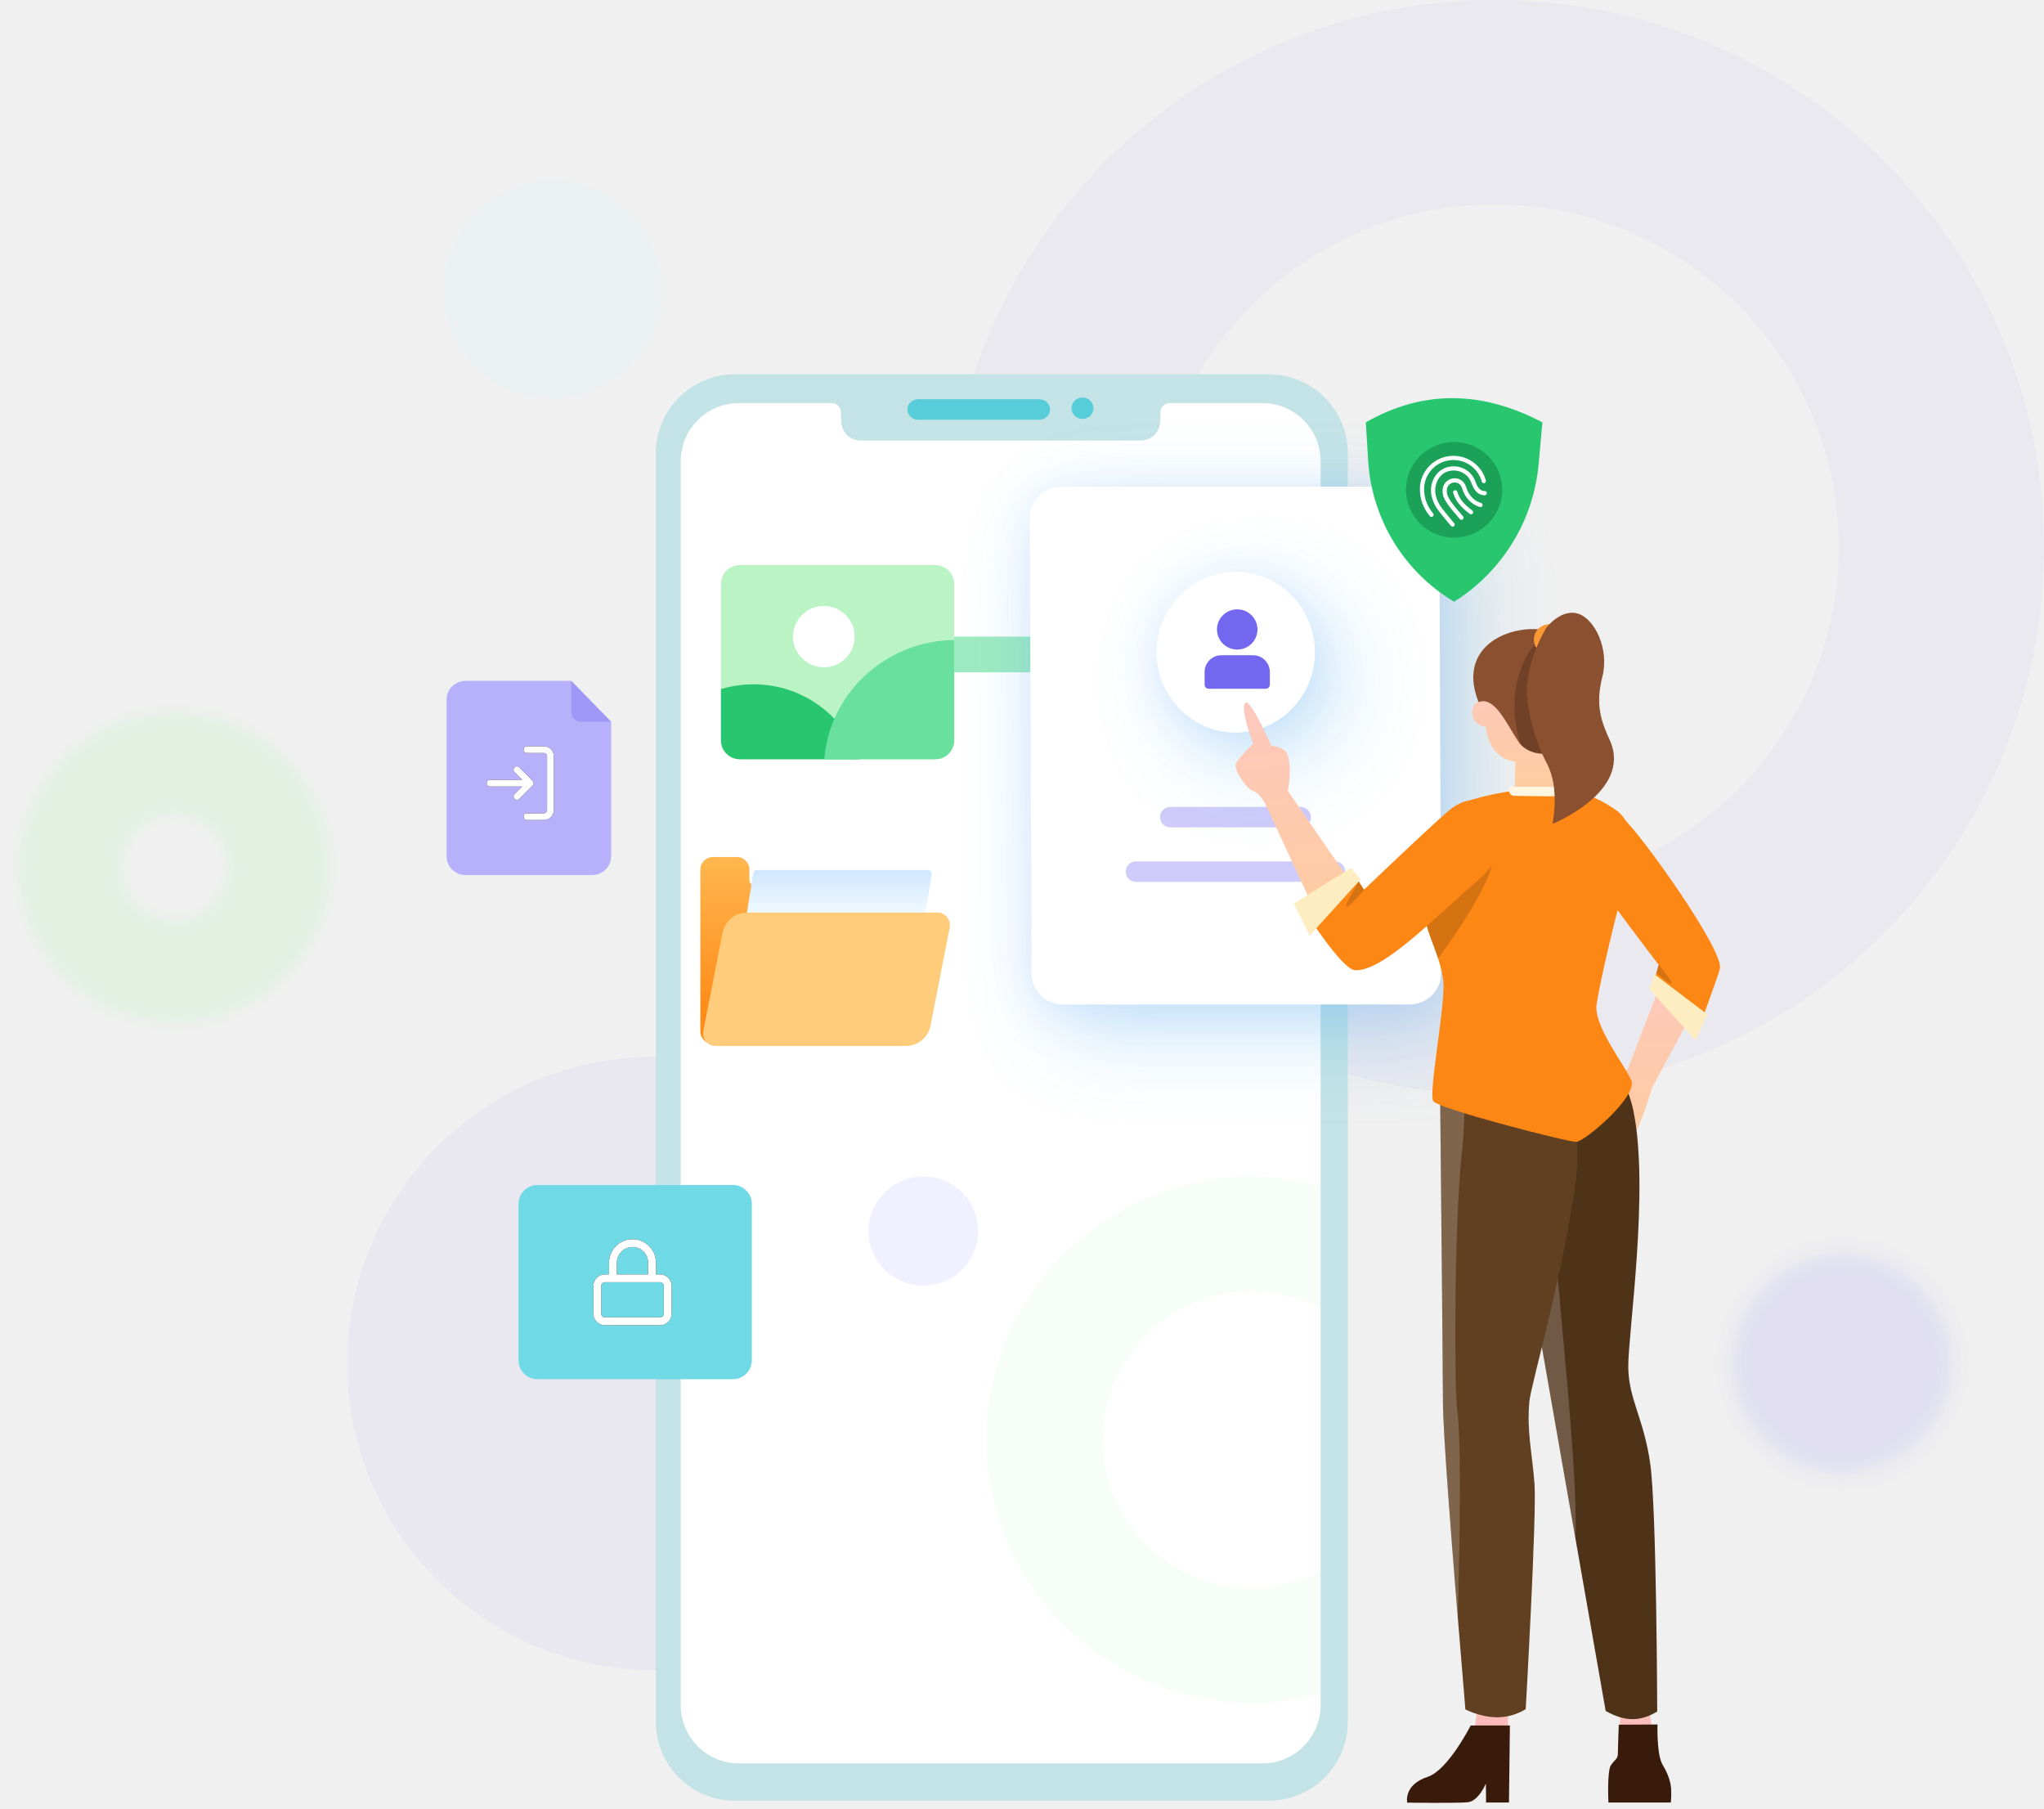
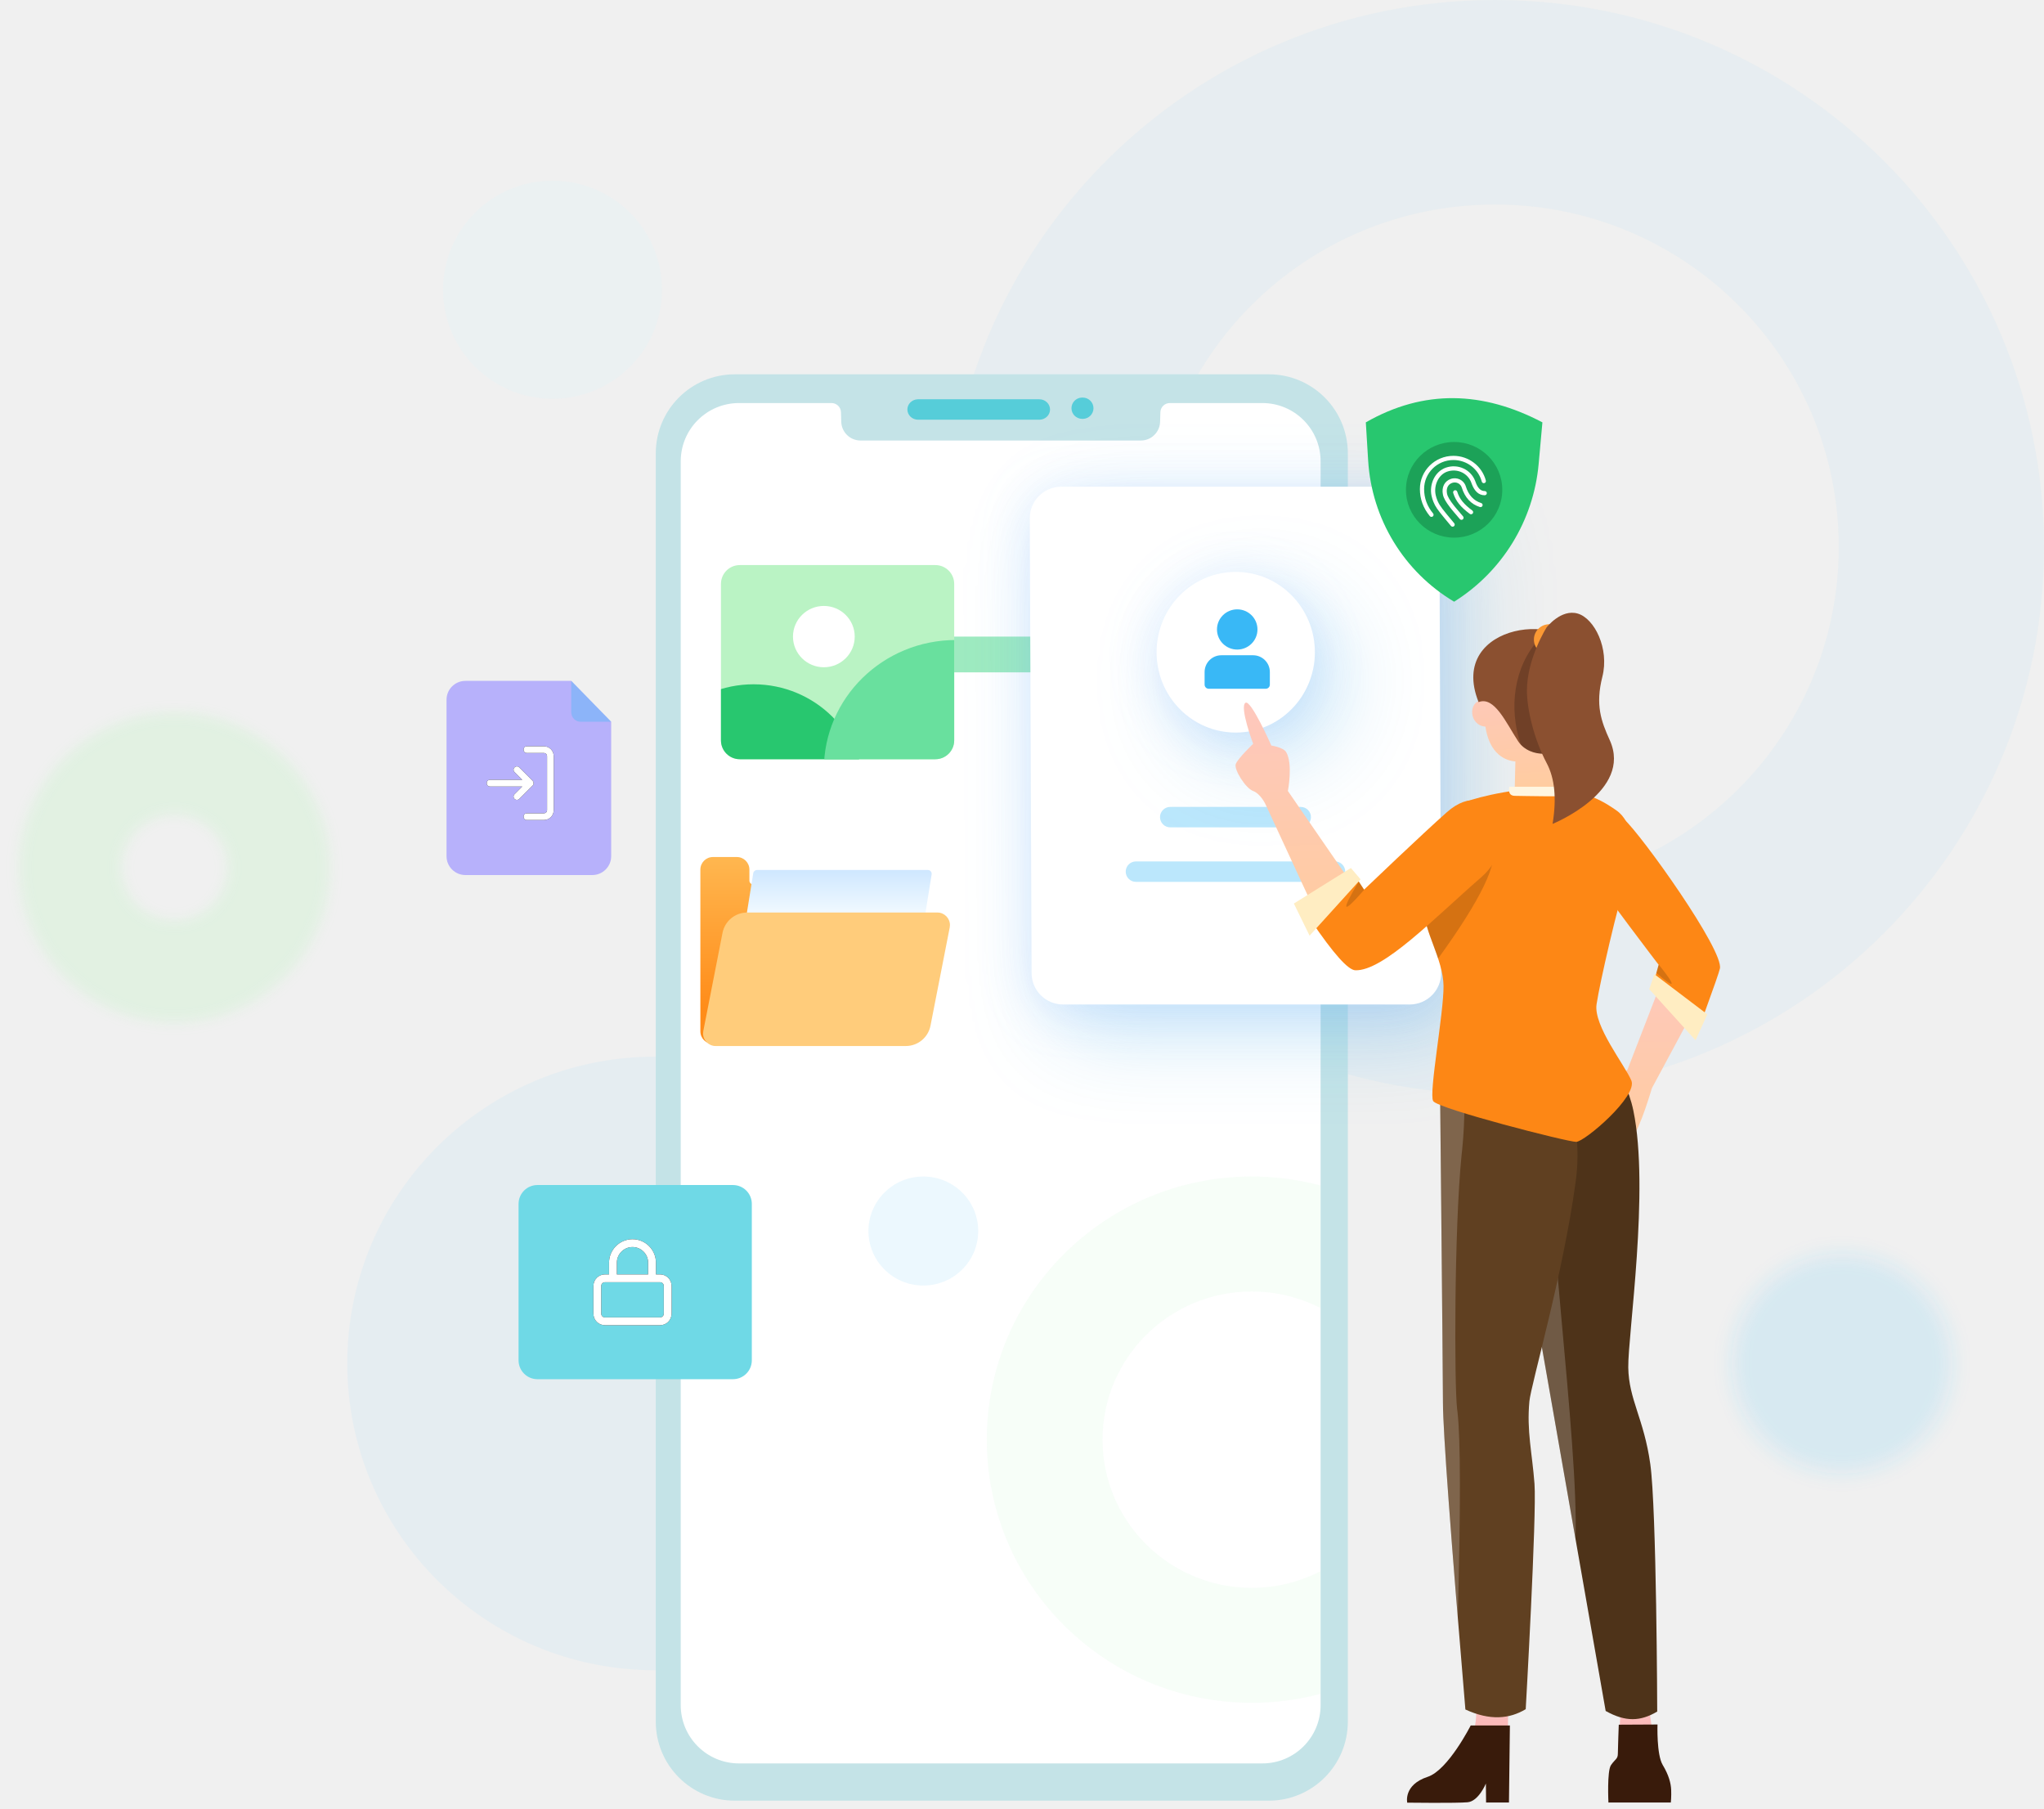
<svg xmlns="http://www.w3.org/2000/svg" xmlns:xlink="http://www.w3.org/1999/xlink" width="650px" height="575px" viewBox="0 0 650 575" version="1.1">
  <defs>
    <filter x="-6.1%" y="-6.1%" width="112.1%" height="112.2%" filterUnits="objectBoundingBox" id="filter-1">
      <feGaussianBlur stdDeviation="2" in="SourceGraphic" />
    </filter>
    <filter x="-12.9%" y="-13.0%" width="125.9%" height="126.0%" filterUnits="objectBoundingBox" id="filter-2">
      <feGaussianBlur stdDeviation="3" in="SourceGraphic" />
    </filter>
    <path d="M18.522,0 L47.957,0 C49.58,-4.62229605e-15 50.908,1.291 50.956,2.913 L51.044,5.956 C51.141,9.274 53.858,11.913 57.176,11.913 L146.307,11.913 C149.625,11.913 152.342,9.274 152.439,5.956 L152.528,2.913 C152.575,1.291 153.903,7.42204646e-16 155.526,0 L184.961,0 C195.191,-1.87911363e-15 203.483,8.293 203.483,18.522 L203.483,413.967 C203.483,424.196 195.191,432.489 184.961,432.489 L18.522,432.489 C8.293,432.489 -5.85268494e-15,424.196 0,413.967 L0,18.522 C2.29997126e-15,8.293 8.293,-1.67360005e-15 18.522,0 Z" id="path-3" />
    <linearGradient x1="50%" y1="81.177%" x2="50%" y2="-34.513%" id="linearGradient-5">
      <stop stop-color="#FF8C19" offset="0%" />
      <stop stop-color="#FFC967" offset="100%" />
    </linearGradient>
    <linearGradient x1="62.11%" y1="31.381%" x2="62.11%" y2="-27.478%" id="linearGradient-6">
      <stop stop-color="#F8FDFF" offset="0%" />
      <stop stop-color="#AAD4FF" offset="100%" />
    </linearGradient>
    <path d="M23.444,4.262 L23.444,21.308 C23.444,23.12 22.058,24.505 20.247,24.505 L14.919,24.505 C14.279,24.505 13.853,24.079 13.853,23.439 C13.853,22.8 14.279,22.374 14.919,22.374 L20.247,22.374 C20.886,22.374 21.312,21.948 21.312,21.308 L21.312,4.262 C21.312,3.622 20.886,3.196 20.247,3.196 L14.919,3.196 C14.279,3.196 13.853,2.77 13.853,2.131 C13.853,1.492 14.279,1.065 14.919,1.065 L20.247,1.065 C22.058,1.065 23.444,2.45 23.444,4.262 Z M16.943,13.211 C17.05,12.998 17.05,12.679 16.943,12.359 C16.837,12.252 16.837,12.146 16.73,12.039 L12.468,7.778 C12.041,7.351 11.402,7.351 10.976,7.778 C10.55,8.204 10.55,8.843 10.976,9.269 L13.427,11.72 L3.197,11.72 C2.557,11.72 2.131,12.146 2.131,12.785 C2.131,13.424 2.557,13.85 3.197,13.85 L13.427,13.85 L10.976,16.301 C10.55,16.727 10.55,17.366 10.976,17.793 C11.189,18.006 11.509,18.112 11.722,18.112 C11.935,18.112 12.255,18.006 12.468,17.793 L16.73,13.531 C16.837,13.424 16.943,13.318 16.943,13.211 Z" id="path-7" />
    <path d="M23.621,12.43 L22.378,12.43 L22.378,8.701 C22.378,4.599 19.021,1.243 14.919,1.243 C10.816,1.243 7.459,4.599 7.459,8.701 L7.459,12.43 L6.216,12.43 C4.103,12.43 2.486,14.046 2.486,16.159 L2.486,24.86 C2.486,26.973 4.103,28.589 6.216,28.589 L23.621,28.589 C25.735,28.589 27.351,26.973 27.351,24.86 L27.351,16.159 C27.351,14.046 25.735,12.43 23.621,12.43 Z M9.946,8.701 C9.946,5.966 12.184,3.729 14.919,3.729 C17.654,3.729 19.892,5.966 19.892,8.701 L19.892,12.43 L9.946,12.43 L9.946,8.701 Z M24.864,24.86 C24.864,25.606 24.367,26.103 23.621,26.103 L6.216,26.103 C5.47,26.103 4.973,25.606 4.973,24.86 L4.973,16.159 C4.973,15.413 5.47,14.916 6.216,14.916 L23.621,14.916 C24.367,14.916 24.864,15.413 24.864,16.159 L24.864,24.86 Z" id="path-9" />
    <path d="M6,0 L68.175,0 C71.489,8.22077476e-15 74.175,2.686 74.175,6 L74.175,55.729 C74.175,59.043 71.489,61.729 68.175,61.729 L6,61.729 C2.686,61.729 4.82055882e-15,59.043 0,55.729 L0,6 C-4.05812251e-16,2.686 2.686,6.08718376e-16 6,0 Z" id="path-11" />
    <path d="M10.04,1.23119728e-13 L120.283,1.23119728e-13 C125.79,1.22108049e-13 130.261,4.453 130.282,9.96 L130.857,154.572 C130.879,160.095 126.42,164.59 120.897,164.612 C120.884,164.612 120.871,164.612 120.858,164.612 L10.615,164.612 C5.107,164.612 0.637,160.159 0.615,154.652 L0.04,10.04 C0.018,4.517 4.477,0.022 10,7.90395561e-05 C10.013,2.63465709e-05 10.027,1.21345806e-13 10.04,1.23119728e-13 Z" id="path-13" />
    <filter x="-29.4%" y="-22.8%" width="171.0%" height="156.5%" filterUnits="objectBoundingBox" id="filter-14">
      <feOffset dx="8" dy="9" in="SourceAlpha" result="shadowOffsetOuter1" />
      <feGaussianBlur stdDeviation="14" in="shadowOffsetOuter1" result="shadowBlurOuter1" />
      <feColorMatrix values="0 0 0 0 0.076   0 0 0 0 0.583   0 0 0 0 0.879  0 0 0 0.229 0" type="matrix" in="shadowBlurOuter1" result="shadowMatrixOuter1" />
      <feOffset dx="0" dy="2" in="SourceAlpha" result="shadowOffsetOuter2" />
      <feGaussianBlur stdDeviation="7.5" in="shadowOffsetOuter2" result="shadowBlurOuter2" />
      <feColorMatrix values="0 0 0 0 0.504   0 0 0 0 0.7   0 0 0 0 1  0 0 0 0.234 0" type="matrix" in="shadowBlurOuter2" result="shadowMatrixOuter2" />
      <feMerge>
        <feMergeNode in="shadowMatrixOuter1" />
        <feMergeNode in="shadowMatrixOuter2" />
      </feMerge>
    </filter>
    <ellipse id="path-15" cx="25.17" cy="25.545" rx="25.17" ry="25.545" />
    <filter x="-76.5%" y="-73.4%" width="284.7%" height="282.0%" filterUnits="objectBoundingBox" id="filter-16">
      <feOffset dx="8" dy="9" in="SourceAlpha" result="shadowOffsetOuter1" />
      <feGaussianBlur stdDeviation="14" in="shadowOffsetOuter1" result="shadowBlurOuter1" />
      <feColorMatrix values="0 0 0 0 0.076   0 0 0 0 0.583   0 0 0 0 0.879  0 0 0 0.229 0" type="matrix" in="shadowBlurOuter1" result="shadowMatrixOuter1" />
      <feOffset dx="0" dy="2" in="SourceAlpha" result="shadowOffsetOuter2" />
      <feGaussianBlur stdDeviation="7.5" in="shadowOffsetOuter2" result="shadowBlurOuter2" />
      <feColorMatrix values="0 0 0 0 0.504   0 0 0 0 0.7   0 0 0 0 1  0 0 0 0.234 0" type="matrix" in="shadowBlurOuter2" result="shadowMatrixOuter2" />
      <feMerge>
        <feMergeNode in="shadowMatrixOuter1" />
        <feMergeNode in="shadowMatrixOuter2" />
      </feMerge>
    </filter>
    <linearGradient x1="47.254%" y1="-28.186%" x2="50%" y2="91.05%" id="linearGradient-17">
      <stop stop-color="#FDC6C6" offset="0%" />
      <stop stop-color="#FFCCA1" offset="100%" />
    </linearGradient>
    <linearGradient x1="45.754%" y1="-28.186%" x2="50%" y2="91.05%" id="linearGradient-18">
      <stop stop-color="#FDC6C6" offset="0%" />
      <stop stop-color="#FAB2B2" offset="100%" />
    </linearGradient>
    <linearGradient x1="44.57%" y1="-28.186%" x2="50%" y2="91.05%" id="linearGradient-19">
      <stop stop-color="#FDC6C6" offset="0%" />
      <stop stop-color="#FAB2B2" offset="100%" />
    </linearGradient>
    <linearGradient x1="44.089%" y1="-28.186%" x2="50%" y2="91.05%" id="linearGradient-20">
      <stop stop-color="#FDC6C6" offset="0%" />
      <stop stop-color="#FFCCA1" offset="100%" />
    </linearGradient>
    <linearGradient x1="47.844%" y1="-28.186%" x2="50%" y2="91.05%" id="linearGradient-21">
      <stop stop-color="#FDC6C6" offset="0%" />
      <stop stop-color="#FFCCA1" offset="100%" />
    </linearGradient>
  </defs>
  <g id="📝-Pages-New" stroke="none" stroke-width="1" fill="none" fill-rule="evenodd">
    <g id="Forgot-Password" transform="translate(-150, -252)">
      <g id="Illustration" transform="translate(156, 252)">
        <g id="Shape">
-           <path d="M469.402,0 C565.83,0 644,77.871 644,173.93 C644,269.988 565.83,347.859 469.402,347.859 C372.974,347.859 294.804,269.988 294.804,173.93 C294.804,77.871 372.974,0 469.402,0 Z M469.402,65.02 C409.022,65.02 360.074,113.781 360.074,173.93 C360.074,234.078 409.022,282.839 469.402,282.839 C529.782,282.839 578.73,234.078 578.73,173.93 C578.73,113.781 529.782,65.02 469.402,65.02 Z" id="Oval" fill="#7367F0" fill-rule="nonzero" opacity="0.053" />
+           <path d="M469.402,0 C565.83,0 644,77.871 644,173.93 C644,269.988 565.83,347.859 469.402,347.859 C372.974,347.859 294.804,269.988 294.804,173.93 C294.804,77.871 372.974,0 469.402,0 Z M469.402,65.02 C409.022,65.02 360.074,113.781 360.074,173.93 C360.074,234.078 409.022,282.839 469.402,282.839 C529.782,282.839 578.73,234.078 578.73,173.93 C578.73,113.781 529.782,65.02 469.402,65.02 Z" id="Oval" fill="#39b8f6" fill-rule="nonzero" opacity="0.053" />
          <path d="M49.497,226.488 C76.833,226.488 98.993,248.563 98.993,275.795 C98.993,303.026 76.833,325.102 49.497,325.102 C22.16,325.102 0,303.026 0,275.795 C0,248.563 22.16,226.488 49.497,226.488 Z M49.497,258.998 C40.184,258.998 32.635,266.518 32.635,275.795 C32.635,285.072 40.184,292.592 49.497,292.592 C58.809,292.592 66.358,285.072 66.358,275.795 C66.358,266.518 58.809,258.998 49.497,258.998 Z" id="Oval" fill="#8BF78F" fill-rule="nonzero" opacity="0.141" filter="url(#filter-1)" />
-           <ellipse id="Oval" fill-opacity="0.061" fill="#7367F0" cx="202.338" cy="433.469" rx="97.905" ry="97.531" />
+           <ellipse id="Oval" fill-opacity="0.061" fill="#39b8f6" cx="202.338" cy="433.469" rx="97.905" ry="97.531" />
          <ellipse id="Oval" fill="#CEF5FF" opacity="0.141" cx="169.703" cy="92.112" rx="34.811" ry="34.678" />
-           <ellipse id="Oval" fill-opacity="0.136" fill="#7367F0" filter="url(#filter-2)" cx="579.818" cy="433.469" rx="34.811" ry="34.678" />
+           <ellipse id="Oval" fill-opacity="0.136" fill="#39b8f6" filter="url(#filter-2)" cx="579.818" cy="433.469" rx="34.811" ry="34.678" />
        </g>
        <g id="File-Organizer" transform="translate(136, 119)">
          <g id="Phone3" transform="translate(66.53949, 0)">
            <path d="M25.137,0 L194.942,0 C208.825,-2.55022564e-15 220.079,11.254 220.079,25.137 L220.079,428.336 C220.079,442.218 208.825,453.473 194.942,453.473 L25.137,453.473 C11.254,453.473 -4.35134254e-14,442.218 -3.10027211e-14,428.336 L-3.10027211e-14,25.137 C-3.62555852e-14,11.254 11.254,2.55022564e-15 25.137,0 Z" id="Rectangle" fill="#C4E3E7" />
            <g id="Group-48" transform="translate(7.937288, 9.138123)">
              <mask id="mask-4" fill="white">
                <use xlink:href="#path-3" />
              </mask>
              <use id="Rectangle" fill="#FFFFFF" xlink:href="#path-3" />
-               <ellipse id="Oval" fill="#7367F0" opacity="0.099" mask="url(#mask-4)" cx="77.146" cy="263.229" rx="17.453" ry="17.328" />
+               <ellipse id="Oval" fill="#39b8f6" opacity="0.099" mask="url(#mask-4)" cx="77.146" cy="263.229" rx="17.453" ry="17.328" />
              <path d="M181.591,245.902 C228.13,245.902 265.856,283.358 265.856,329.562 C265.856,375.765 228.13,413.221 181.591,413.221 C135.053,413.221 97.326,375.765 97.326,329.562 C97.326,283.358 135.053,245.902 181.591,245.902 Z M181.591,282.452 C155.385,282.452 134.141,303.544 134.141,329.562 C134.141,355.579 155.385,376.671 181.591,376.671 C207.797,376.671 229.041,355.579 229.041,329.562 C229.041,303.544 207.797,282.452 181.591,282.452 Z" id="Oval" fill="#C8F5D0" opacity="0.141" mask="url(#mask-4)" />
              <path d="M30.473,74.251 L174.542,74.251 C177.682,74.251 180.228,76.796 180.228,79.936 C180.228,83.076 177.682,85.622 174.542,85.622 L30.473,85.622 C27.333,85.622 24.787,83.076 24.787,79.936 C24.787,76.796 27.333,74.251 30.473,74.251 Z" id="Rectangle" fill-opacity="0.642" fill="#68DE9E" mask="url(#mask-4)" />
            </g>
            <path d="M121.969,7.939 C123.851,7.939 125.378,9.393 125.378,11.188 C125.378,12.942 123.919,14.372 122.094,14.435 L121.969,14.437 L83.424,14.437 C81.541,14.437 80.015,12.982 80.015,11.188 C80.015,9.433 81.474,8.004 83.299,7.941 L83.424,7.939 L121.969,7.939 Z" id="Path" fill="#56CDD9" fill-rule="nonzero" />
            <path d="M135.783,7.397 C137.665,7.397 139.192,8.913 139.192,10.782 C139.192,12.609 137.732,14.098 135.908,14.164 L135.783,14.166 L135.604,14.166 C133.721,14.166 132.195,12.651 132.195,10.782 C132.195,8.954 133.654,7.465 135.479,7.4 L135.604,7.397 L135.783,7.397 Z" id="Path" fill="#56CDD9" fill-rule="nonzero" />
          </g>
          <g id="Group-37" transform="translate(80.72003, 152.6991)">
            <path d="M4,0.764 L11.594,0.764 C13.803,0.764 15.594,2.555 15.594,4.764 L15.594,8.266 C15.594,8.94 16.14,9.486 16.813,9.486 L66.823,9.486 C69.032,9.486 70.823,11.277 70.823,13.486 L70.823,56.184 C70.823,58.393 69.032,60.184 66.823,60.184 L4,60.184 C1.791,60.184 2.705415e-16,58.393 0,56.184 L0,4.764 C-2.705415e-16,2.555 1.791,0.764 4,0.764 Z" id="Rectangle" fill="url(#linearGradient-5)" />
            <path d="M18.019,4.891 L72.341,4.891 C73.015,4.891 73.561,5.436 73.561,6.11 C73.561,6.175 73.555,6.239 73.545,6.303 L65.385,57.095 C65.29,57.686 64.78,58.121 64.181,58.121 L9.859,58.121 C9.186,58.121 8.64,57.575 8.64,56.902 C8.64,56.837 8.645,56.772 8.655,56.708 L16.816,5.916 C16.911,5.325 17.421,4.891 18.019,4.891 Z" id="Rectangle" fill="url(#linearGradient-6)" />
            <path d="M79.292,23.178 L73.179,54.392 C72.444,58.146 69.154,60.854 65.328,60.854 L4.859,60.854 C2.65,60.854 0.859,59.064 0.859,56.854 C0.859,56.596 0.884,56.339 0.934,56.086 L7.047,24.871 C7.782,21.117 11.072,18.409 14.898,18.409 L75.367,18.409 C77.576,18.409 79.367,20.2 79.367,22.409 C79.367,22.667 79.342,22.924 79.292,23.178 Z" id="Rectangle" fill="#FFCC7B" />
          </g>
          <g id="Group-28" transform="translate(0, 97.46753)">
            <path d="M6,0 L39.667,0 L39.667,0 L52.359,12.996 L52.359,55.729 C52.359,59.043 49.673,61.729 46.359,61.729 L6,61.729 C2.686,61.729 1.29399067e-15,59.043 0,55.729 L0,6 C-1.29399067e-15,2.686 2.686,6.08718376e-16 6,0 Z" id="Rectangle" fill="#B7B1FB" />
            <g id="Icon" transform="translate(10.65617, 19.72873)">
              <mask id="mask-8" fill="white">
                <use xlink:href="#path-7" />
              </mask>
              <use id="Mask" fill="#000000" fill-rule="nonzero" xlink:href="#path-7" />
              <g id="Group" mask="url(#mask-8)" fill="#FFFFFF">
                <g id="Icon-Color">
                  <rect id="🎨-Icon-Color" x="0" y="0" width="25.575" height="25.57" />
                </g>
              </g>
            </g>
-             <path d="M52.359,12.996 L42.667,12.996 C41.01,12.996 39.667,11.653 39.667,9.996 L39.667,0 L39.667,0 L52.359,12.996 Z" id="Path" fill="#7367F0" fill-rule="nonzero" opacity="0.34" />
+             <path d="M52.359,12.996 L42.667,12.996 C41.01,12.996 39.667,11.653 39.667,9.996 L39.667,0 L39.667,0 L52.359,12.996 Z" id="Path" fill="#39b8f6" fill-rule="nonzero" opacity="0.34" />
          </g>
          <g id="Group" transform="translate(22.90704, 257.7475)">
            <path d="M6,0 L68.175,0 C71.489,7.33259634e-15 74.175,2.686 74.175,6 L74.175,55.729 C74.175,59.043 71.489,61.729 68.175,61.729 L6,61.729 C2.686,61.729 4.82055882e-15,59.043 0,55.729 L0,6 C-4.05812251e-16,2.686 2.686,-2.79460044e-16 6,0 Z" id="Rectangle" fill="#6FD9E6" />
            <g transform="translate(21.31234, 15.98131)" id="Icon">
              <mask id="mask-10" fill="white">
                <use xlink:href="#path-9" />
              </mask>
              <use id="Mask" fill="#000000" fill-rule="nonzero" xlink:href="#path-9" />
              <g id="Group" mask="url(#mask-10)" fill="#FFFFFF">
                <g id="Icon-Color">
                  <rect id="🎨-Icon-Color" x="0" y="0" width="29.837" height="29.832" />
                </g>
              </g>
            </g>
          </g>
          <g id="Group-34" transform="translate(87.2649, 60.64646)">
            <mask id="mask-12" fill="white">
              <use xlink:href="#path-11" />
            </mask>
            <use id="Rectangle" fill="#BAF3C4" fill-rule="nonzero" xlink:href="#path-11" />
            <ellipse id="Oval" fill="#FFFFFF" mask="url(#mask-12)" cx="32.724" cy="22.742" rx="9.817" ry="9.747" />
            <ellipse id="Oval" fill="#28C76F" mask="url(#mask-12)" cx="10.363" cy="73.101" rx="35.451" ry="35.197" />
            <ellipse id="Oval" fill="#69E09E" mask="url(#mask-12)" cx="74.721" cy="64.978" rx="41.996" ry="41.153" />
          </g>
          <g id="Group-23" transform="translate(185.4379, 35.7381)">
            <g id="Rectangle">
              <use fill="black" fill-opacity="1" filter="url(#filter-14)" xlink:href="#path-13" />
              <use fill="#FFFFFF" fill-rule="evenodd" xlink:href="#path-13" />
            </g>
-             <path d="M44.7,101.799 L86.198,101.799 C87.992,101.799 89.447,103.254 89.447,105.048 C89.447,106.843 87.992,108.297 86.198,108.297 L44.7,108.297 C42.905,108.297 41.451,106.843 41.451,105.048 C41.451,103.254 42.905,101.799 44.7,101.799 Z" id="Rectangle" fill="#7367F0" fill-rule="nonzero" opacity="0.34" />
-             <path d="M33.792,119.127 L97.106,119.127 C98.9,119.127 100.355,120.582 100.355,122.376 C100.355,124.17 98.9,125.625 97.106,125.625 L33.792,125.625 C31.997,125.625 30.543,124.17 30.543,122.376 C30.543,120.582 31.997,119.127 33.792,119.127 Z" id="Rectangle" fill="#7367F0" fill-rule="nonzero" opacity="0.34" />
+             <path d="M44.7,101.799 L86.198,101.799 C87.992,101.799 89.447,103.254 89.447,105.048 C89.447,106.843 87.992,108.297 86.198,108.297 L44.7,108.297 C42.905,108.297 41.451,106.843 41.451,105.048 C41.451,103.254 42.905,101.799 44.7,101.799 Z" id="Rectangle" fill="#39b8f6" fill-rule="nonzero" opacity="0.34" />
+             <path d="M33.792,119.127 L97.106,119.127 C98.9,119.127 100.355,120.582 100.355,122.376 C100.355,124.17 98.9,125.625 97.106,125.625 L33.792,125.625 C31.997,125.625 30.543,124.17 30.543,122.376 C30.543,120.582 31.997,119.127 33.792,119.127 Z" id="Rectangle" fill="#39b8f6" fill-rule="nonzero" opacity="0.34" />
            <g id="Icon8" transform="translate(40.36002, 27.07431)">
              <g id="Oval">
                <use fill="black" fill-opacity="1" filter="url(#filter-16)" xlink:href="#path-15" />
                <use fill="#FFFFFF" fill-rule="evenodd" xlink:href="#path-15" />
              </g>
-               <g id="Group-70" transform="translate(15.27136, 11.9127)" fill="#7367F0">
+               <g id="Group-70" transform="translate(15.27136, 11.9127)" fill="#39b8f6">
                <path d="M15.42,14.595 C18.362,14.595 20.747,16.98 20.747,19.922 L20.747,23.937 C20.747,24.662 20.16,25.249 19.436,25.249 L1.312,25.249 C0.587,25.249 4.12501135e-12,24.662 4.12470058e-12,23.937 L4.12470058e-12,19.922 C4.12434028e-12,16.98 2.385,14.595 5.327,14.595 L15.42,14.595 Z M10.374,9.84101689e-13 C13.93,9.84101689e-13 16.812,2.862 16.812,6.393 C16.812,9.923 13.93,12.785 10.374,12.785 C6.818,12.785 3.935,9.923 3.935,6.393 C3.935,2.862 6.818,9.84101689e-13 10.374,9.84101689e-13 Z" id="Combined-Shape" />
              </g>
            </g>
          </g>
          <g id="Wom3.5" transform="translate(250.8866, 75.80808)">
            <g id="RArm" transform="translate(108.67, 62.11956)">
              <path d="M16.18,83.5 C16.18,83.5 4.596,96.075 5.402,97.208 C6.208,98.348 12.211,95.304 12.211,95.304 C12.211,95.304 5.18,108.257 6.805,109.143 C8.428,110.03 16.389,107.671 18.731,104.956 C21.072,102.242 24.232,88.977 24.232,88.977 L41.036,53.598 L27.366,49.653 L16.18,83.5 Z" id="Path" fill="url(#linearGradient-17)" transform="translate(23.19889, 79.49308) rotate(2.866471) translate(-23.19889, -79.49308) " />
              <path d="M3.532,19.378 C8.654,27.28 25.898,49.801 25.898,49.801 C25.898,49.801 25.479,51.299 24.642,54.294 L40.488,65.08 C43.49,56.848 45.121,52.154 45.381,50.996 C46.669,45.266 20.635,8.699 14.806,3.415 C5.627,-4.905 -4.297,7.302 3.532,19.378 Z" id="Path" fill="#FD8715" />
              <path d="M30.02,55.78 C30.217,55.398 28.851,53.378 25.924,49.72 L25.18,52.389 C28.209,55.031 29.823,56.161 30.02,55.78 Z" id="Path" fill-opacity="0.16" fill="#000000" />
              <polygon id="Path-70" fill="#FFEDC2" points="24.543 52.787 41.379 65.551 37.627 73.806 22.907 57.55" />
            </g>
            <g id="RLeg" transform="translate(80.353, 132.6765)">
              <polygon id="Path" fill="url(#linearGradient-18)" points="42.233 214.54 41.298 230.358 53.285 230.668 51.032 214.54" />
              <path d="M42.526,220.771 C42.526,220.771 42.863,230.297 40.876,233.623 C38.876,236.949 38.27,239.527 38.182,241.516 C38.087,243.648 38.29,245.58 38.29,245.58 L58.131,245.58 C58.131,245.58 58.627,235.558 57.313,233.668 C55.999,231.778 55.137,231.745 55.137,230.076 C55.127,228.406 54.843,220.834 54.843,220.834 L42.526,220.771 Z" id="Path" fill="#391B0B" transform="translate(48.18969, 233.1756) scale(-1, 1) translate(-48.18969, -233.1756) " />
              <path d="M0,3.356 L31.096,-1.23119728e-13 L31.554,0.422 C33.77,2.518 43.402,12.255 46.169,25.563 C51.394,50.688 44.401,97.093 44.556,107.269 C44.703,117.444 49.547,123.584 51.559,137.971 C53.572,152.359 53.762,216.658 53.762,216.658 C48.426,219.798 43.73,220.023 37.368,216.47 L0,3.356 Z" id="Path" fill="#4E3319" />
              <path d="M27.777,161.771 L8.33198129e-14,3.356 L17.29,1.49 C18.06,56.523 28.812,130.913 27.777,161.771 Z" id="Path" fill-opacity="0.192" fill="#FFFFFF" />
            </g>
            <g id="LLeg" transform="translate(53.82427, 137.0356)">
              <path d="M32.898,208.517 L22.676,208.682 C23.124,215.705 22.038,220.406 19.418,222.785 L19.203,222.971 C14.457,226.92 32.765,225.495 32.765,225.495 L32.898,208.517 Z" id="Path" fill="url(#linearGradient-19)" />
              <path d="M0.716,216.729 L1.01,241.212 L8.289,241.217 L8.352,235.185 C8.352,235.185 10.648,240.809 14.157,241.134 C17.677,241.459 33.359,241.26 33.359,241.26 C33.359,241.26 34.662,235.612 26.856,233.047 C20.363,230.916 13.184,216.729 13.184,216.729 L0.716,216.729 Z" id="Path" fill="#391B0B" transform="translate(17.07846, 229.0246) scale(-1, 1) translate(-17.07846, -229.0246) " />
              <path d="M11.104,1.175 L46.022,0 L46.283,0.48 C47.977,3.67 57.261,22.351 54.395,43.584 C50.371,73.388 40.142,108.327 39.641,113.665 C38.748,123.181 40.534,130.072 41.266,139.901 C41.998,149.73 38.474,211.547 38.474,211.547 C33.292,214.641 27.126,215.249 19.287,211.641 C14.569,155.663 12.193,123.244 12.158,114.385 C12.106,101.097 11.104,1.175 11.104,1.175 Z" id="Path" fill="#604021" />
              <path d="M18.289,33.411 L18.057,35.619 C15.73,58.905 15.748,108.354 16.649,115.98 L16.772,116.963 C17.772,125.569 17.804,147.416 16.87,182.506 L15.653,167.364 C13.347,138.228 12.183,120.568 12.158,114.385 L12.116,107.986 C11.915,82.112 11.104,1.175 11.104,1.175 L18.468,0.927 C19.255,13.704 19.195,24.532 18.289,33.411 Z" id="Path" fill-opacity="0.192" fill="#FFFFFF" />
            </g>
            <g id="Head" transform="translate(75.12274, 3.647605)">
              <path d="M3.12,24.197 C-1.176,24.664 -0.872,32.163 4.358,32.555 C5.427,39.784 9.24,43.229 13.888,43.627 L13.63,54.562 L34.189,54.55 C34.189,54.55 28.4,46.825 28.688,36.25 C28.977,25.674 28.495,15.74 28.495,15.74 L1.866,16.214 L3.12,24.197 Z" id="Path" fill="url(#linearGradient-20)" />
              <path d="M34.653,24.759 C29.649,22.794 25.952,31.254 22.123,37.133 C18.294,43.012 8.374,42.013 7.007,37.133 C1.831,26.444 -2.63,11.911 3.41,10.719 C4.261,-4.73 44.989,-1.083 34.653,24.759 Z" id="Path" fill="#8B5030" transform="translate(18.41901, 21.35847) scale(-1, 1) translate(-18.41901, -21.35847) " />
              <path d="M30.436,4.871 C32.18,6.343 33.294,8.296 33.428,10.719 C39.468,11.911 35.007,26.444 29.831,37.133 C28.56,41.671 19.893,42.853 15.605,38.269 C11.694,26.639 13.365,13.635 21.271,4.873 L21.271,4.873 Z" id="Combined-Shape" fill-opacity="0.199" fill="#000000" />
              <ellipse id="Oval" fill="#FB9934" cx="24.686" cy="4.873" rx="4.909" ry="4.873" />
            </g>
            <g id="Body" transform="translate(60.15703, 54.73855)">
              <path d="M53.256,5.589 C57.843,12.278 65.488,34.983 65.921,40.091 C66.41,45.982 60.048,55.368 59.943,63.897 C59.85,72.428 64.688,98.112 63.234,100.511 C61.792,102.91 20.438,113.533 17.74,113.476 C15.053,113.418 -1.909,98.96 0.219,93.964 C2.359,88.968 12.292,76.552 11.28,69.745 C10.28,62.939 4.471,37.813 1.587,29.262 C-1.286,20.711 -0.328,11.733 5.034,8.053 C7.687,6.232 14.766,1.06 27.373,1.083 C39.98,1.107 52.901,5.07 53.256,5.589 Z" id="Path" fill="#FD8715" transform="translate(32.97393, 57.28004) scale(-1, 1) translate(-32.97393, -57.28004) " />
              <path d="M26.926,0.594 C26.573,2.512 27.17,3.471 28.719,3.471 C31.041,3.471 46.62,3.98 48.73,3.071 C50.137,2.464 50.629,1.639 50.207,0.594 L26.926,0.594 Z" id="Path-68" fill="#FFF6E1" />
              <path d="M6.034,20.057 L6.175,19.987 C14.67,15.777 19.773,15.591 21.483,19.429 C23.694,24.39 17.96,36.312 4.283,55.193 C2.404,49.467 -0.298,44.007 0.027,40.091 C0.278,37.135 2.944,28.285 6.034,20.057 Z" id="Path" fill-opacity="0.16" fill="#000000" />
            </g>
            <g id="LArm" transform="translate(0, 28.55598)">
              <path d="M9.526,32.294 C9.526,32.294 7.996,28.996 5.591,28.104 C3.186,27.212 -0.493,21.301 0.076,19.585 C0.644,17.869 5.62,13.109 5.62,13.109 C5.62,13.109 1.221,1.389 3.17,0.066 C4.891,-1.103 11.405,13.659 11.405,13.659 C11.405,13.659 15.234,14.232 16.118,15.742 C18.345,19.546 16.662,28.104 16.662,28.104 L39.269,60.903 L28.896,74.108 L9.526,32.294 Z" id="Path" fill="url(#linearGradient-21)" />
              <path d="M67.238,34.837 C59.592,41.581 40.89,59.472 40.89,59.472 C40.89,59.472 39.964,58.063 38.111,55.245 L24.126,69.464 C31.159,79.822 35.821,85.037 38.111,85.109 C47.063,85.392 63.102,68.612 78.181,55.51 C91.701,43.762 81.49,22.267 67.238,34.837 Z" id="Path" fill="#FD8715" />
              <path d="M40.946,59.493 C37.448,63.509 35.555,65.298 35.267,64.86 C34.978,64.422 36.297,61.762 39.224,56.88 L40.946,59.493 Z" id="Path" fill-opacity="0.16" fill="#000000" />
              <polygon id="Path-69" fill="#FFEDC2" points="39.786 56.203 23.565 74.108 18.567 63.89 36.7 52.593" />
            </g>
            <path d="M114.094,4.642 C114.094,4.642 109.501,-1.298 104.197,0.261 C98.893,1.819 94.095,11.372 96.373,20.351 C98.64,29.332 96.771,34.454 94.021,40.506 C86.634,56.787 112.208,67.125 112.208,67.125 C110.878,59.082 111.507,52.632 114.094,47.776 C118.091,40.274 120.361,30.653 120.361,24.766 C120.361,14.528 114.094,4.642 114.094,4.642 Z" id="Path" fill="#8B5030" transform="translate(106.5215, 33.56231) scale(-1, 1) translate(-106.5215, -33.56231) " />
          </g>
          <g id="Group-39" transform="translate(292.3374, 7.580808)">
            <path d="M0,7.696 C18.48,-2.876 37.212,-2.25 56.155,7.696 L54.955,20.965 C53.328,38.948 43.384,55.136 28.077,64.715 L28.077,64.715 L28.077,64.715 C12.108,55.202 1.875,38.408 0.742,19.854 L0,7.696 L0,7.696 Z" id="Rectangle" fill="#28C76F" />
            <ellipse id="Oval" fill="#1CA258" cx="28.077" cy="29.143" rx="15.315" ry="15.205" />
            <g id="Group-40" transform="translate(16.59124, 17.73909)" fill="#FFFFFF">
              <path d="M11.268,0.602 C16.139,0.602 20.355,3.862 21.578,8.458 C21.673,8.813 21.459,9.177 21.102,9.271 C20.744,9.365 20.377,9.153 20.283,8.798 C19.214,4.783 15.527,1.932 11.268,1.932 C6.119,1.932 1.946,6.061 1.946,11.152 C1.946,14.026 2.895,16.61 4.806,18.927 C5.04,19.211 4.998,19.63 4.711,19.863 C4.425,20.096 4.003,20.054 3.768,19.769 C1.664,17.217 0.606,14.336 0.606,11.152 C0.606,5.325 5.38,0.602 11.268,0.602 Z" id="Path" />
              <path d="M11.844,3.46 C15.852,3.469 19.112,6.576 19.24,10.5 L19.244,10.723 C19.248,12.917 19.868,14.123 21.056,14.515 C21.407,14.631 21.599,15.008 21.483,15.357 C21.368,15.706 20.99,15.895 20.639,15.779 C18.868,15.194 17.971,13.544 17.908,10.988 L17.905,10.72 C17.897,7.432 15.196,4.799 11.847,4.792 C8.832,4.785 6.267,7.548 5.912,10.64 C5.843,11.242 5.826,11.798 5.86,12.351 L5.897,12.832 C6.044,14.359 6.486,15.618 8.566,21.048 C8.698,21.392 8.525,21.776 8.179,21.906 C7.834,22.035 7.447,21.861 7.315,21.517 L6.203,18.593 C4.878,15.057 4.635,14.095 4.531,12.537 L4.524,12.427 C4.485,11.794 4.504,11.161 4.582,10.483 C5.009,6.768 8.087,3.452 11.844,3.46 Z" id="Path" transform="translate(13.01048, 12.70433) rotate(-19) translate(-13.01048, -12.70433) " />
              <path d="M12.558,7.106 C14.633,7.111 16.346,8.809 16.285,10.862 C16.198,13.82 17.159,16.007 19.175,17.499 C19.472,17.719 19.535,18.136 19.315,18.431 C19.095,18.725 18.676,18.786 18.379,18.566 C15.993,16.801 14.847,14.193 14.947,10.817 C14.985,9.526 13.89,8.44 12.561,8.438 C11.145,8.434 10.1,9.432 9.873,11.211 C9.758,12.116 10.057,13.505 10.724,15.41 L10.838,15.732 C10.934,15.997 11.035,16.269 11.146,16.56 L12.358,19.652 C12.489,19.997 12.315,20.38 11.969,20.509 C11.623,20.637 11.237,20.462 11.106,20.118 L10.134,17.649 L9.893,17.025 C9.78,16.727 9.676,16.448 9.578,16.177 L9.347,15.516 C8.692,13.588 8.404,12.146 8.545,11.039 C8.853,8.618 10.442,7.101 12.558,7.106 Z" id="Path" transform="translate(13.97819, 13.82848) rotate(-19) translate(-13.97819, -13.82848) " />
              <path d="M11.639,11.558 C11.993,11.451 12.367,11.648 12.476,11.999 C13.198,14.34 14.612,16.001 17.272,17.984 C17.568,18.205 17.628,18.622 17.406,18.915 C17.184,19.209 16.764,19.269 16.468,19.048 C13.602,16.911 12.015,15.048 11.194,12.389 C11.086,12.038 11.285,11.666 11.639,11.558 Z" id="Path" />
            </g>
          </g>
        </g>
      </g>
    </g>
  </g>
</svg>
